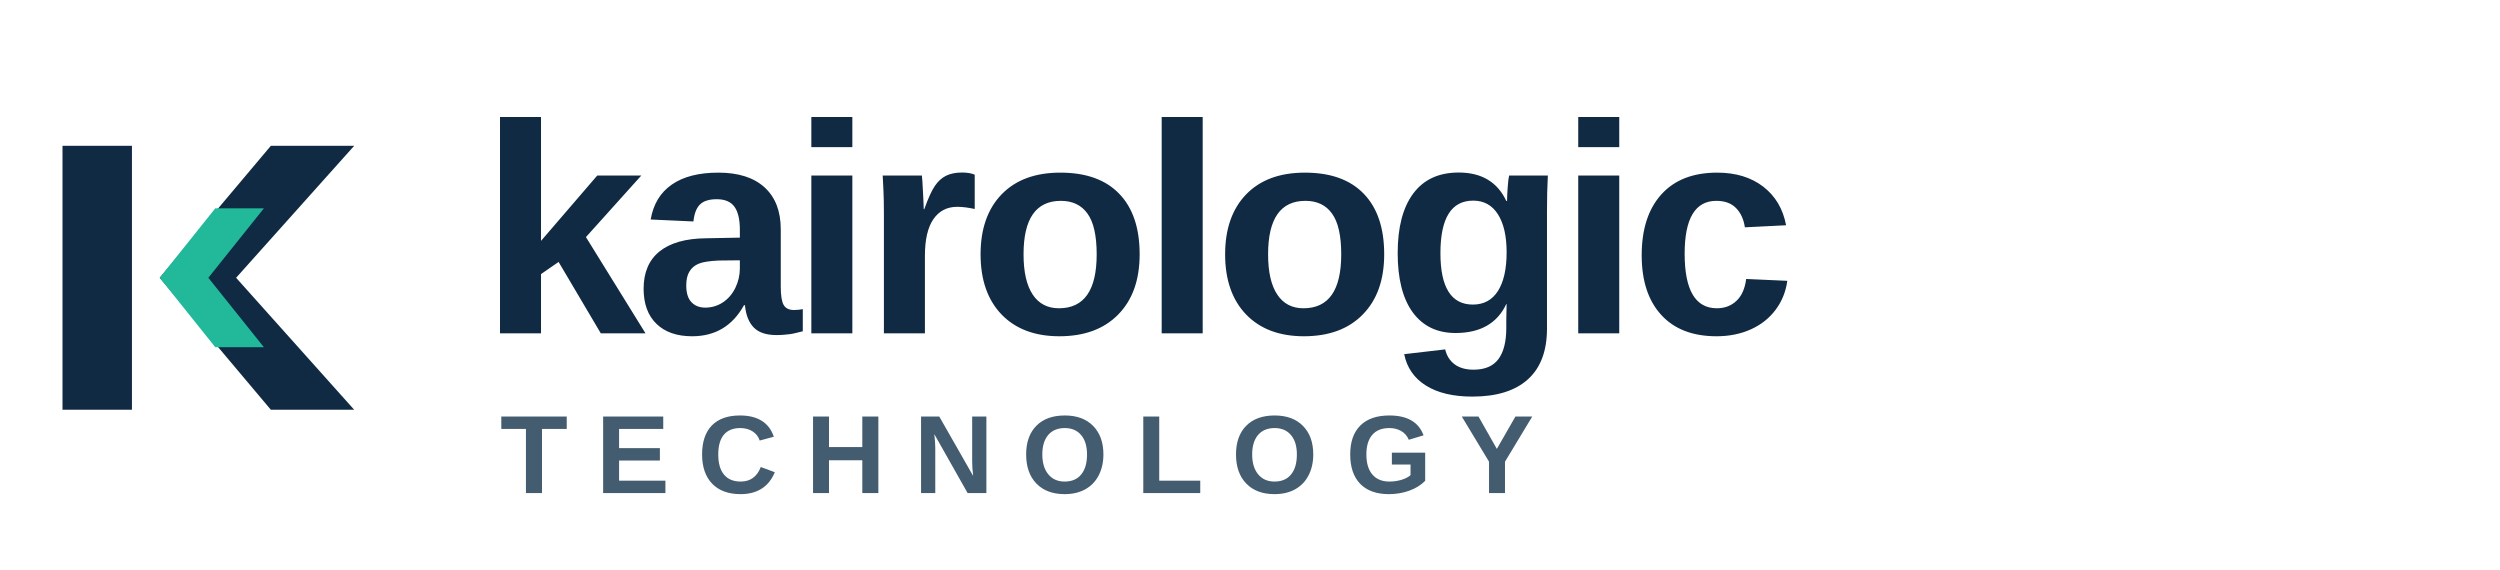
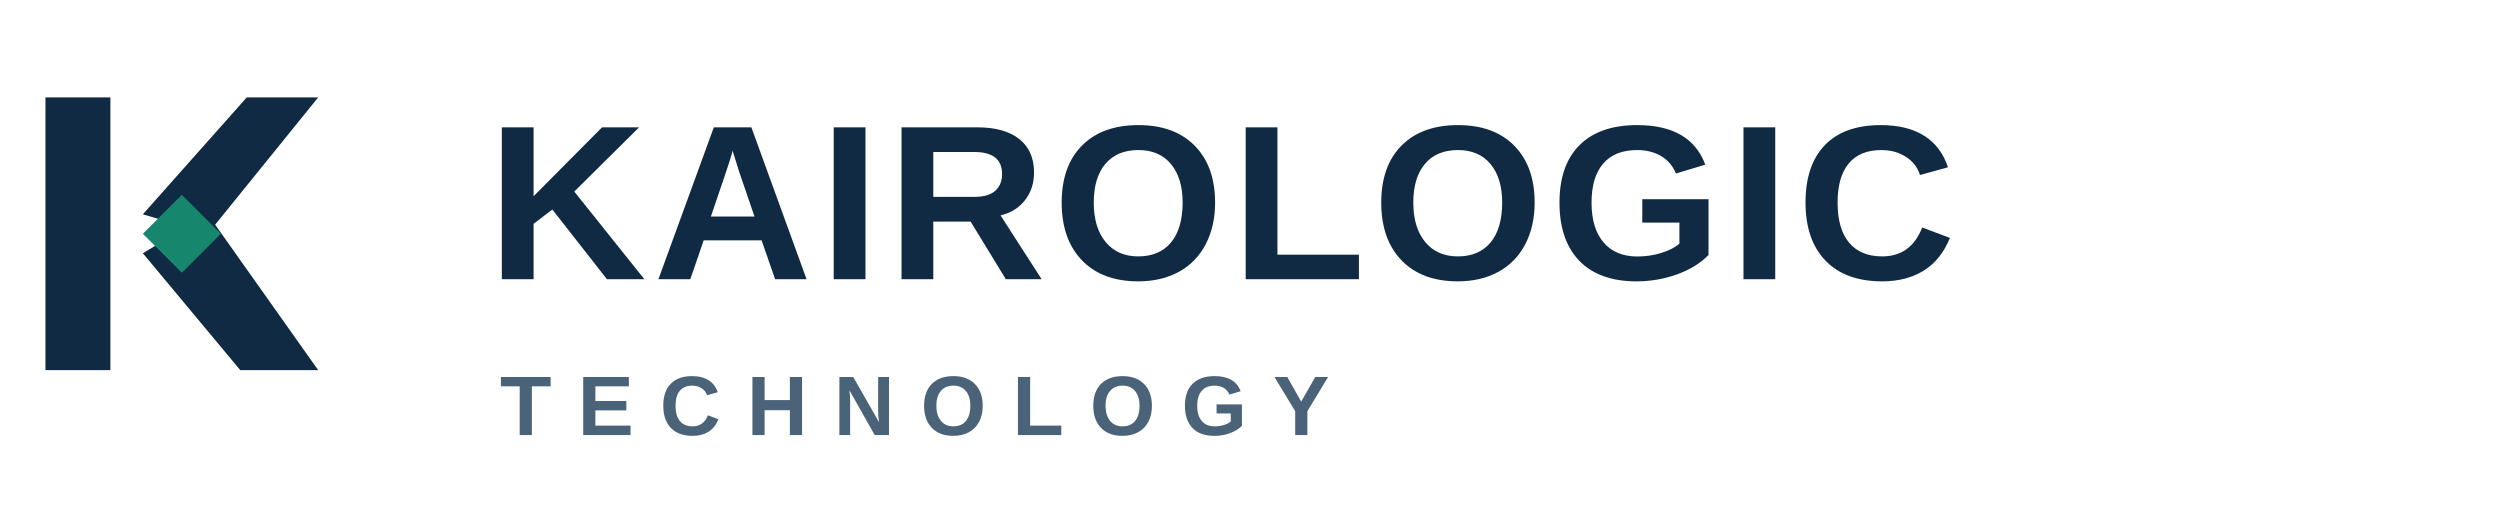
- <svg xmlns="http://www.w3.org/2000/svg" viewBox="0 0 360 82">
-   <g transform="translate(4 16)">
-     <path d="M5 5h10v38H5zm14 19L35 5h12L30 24l17 19H35z" fill="#102a43" />
-     <path d="m19 24 8-10h7l-8 10 8 10h-7z" fill="#22b99b" />
+ <svg xmlns="http://www.w3.org/2000/svg" viewBox="0 0 385 78" role="img" aria-labelledby="title">
+   <g transform="translate(2 10)">
+     <path d="M5 5h10v42H5zM20 23 36 5h11L30 26zM20 29l10-6 17 24H35z" fill="#102a43" />
+     <path d="m20 26 6-6 6 6-6 6z" fill="#16876d" />
  </g>
-   <text x="69" y="48" font-family="Arial,Helvetica,sans-serif" font-size="43" font-weight="700" letter-spacing="-1.5" fill="#102a43">kairologic</text>
-   <text x="72" y="71" font-family="Arial,Helvetica,sans-serif" font-size="16" font-weight="600" letter-spacing="4" fill="#435c70">TECHNOLOGY</text>
+   <text x="75" y="43" font-family="Arial,Helvetica,sans-serif" font-size="34" font-weight="700" letter-spacing="1" fill="#102a43">KAIROLOGIC</text>
+   <text x="77" y="67" font-family="Arial,Helvetica,sans-serif" font-size="13" font-weight="600" letter-spacing="4" fill="#4b6379">TECHNOLOGY</text>
</svg>
